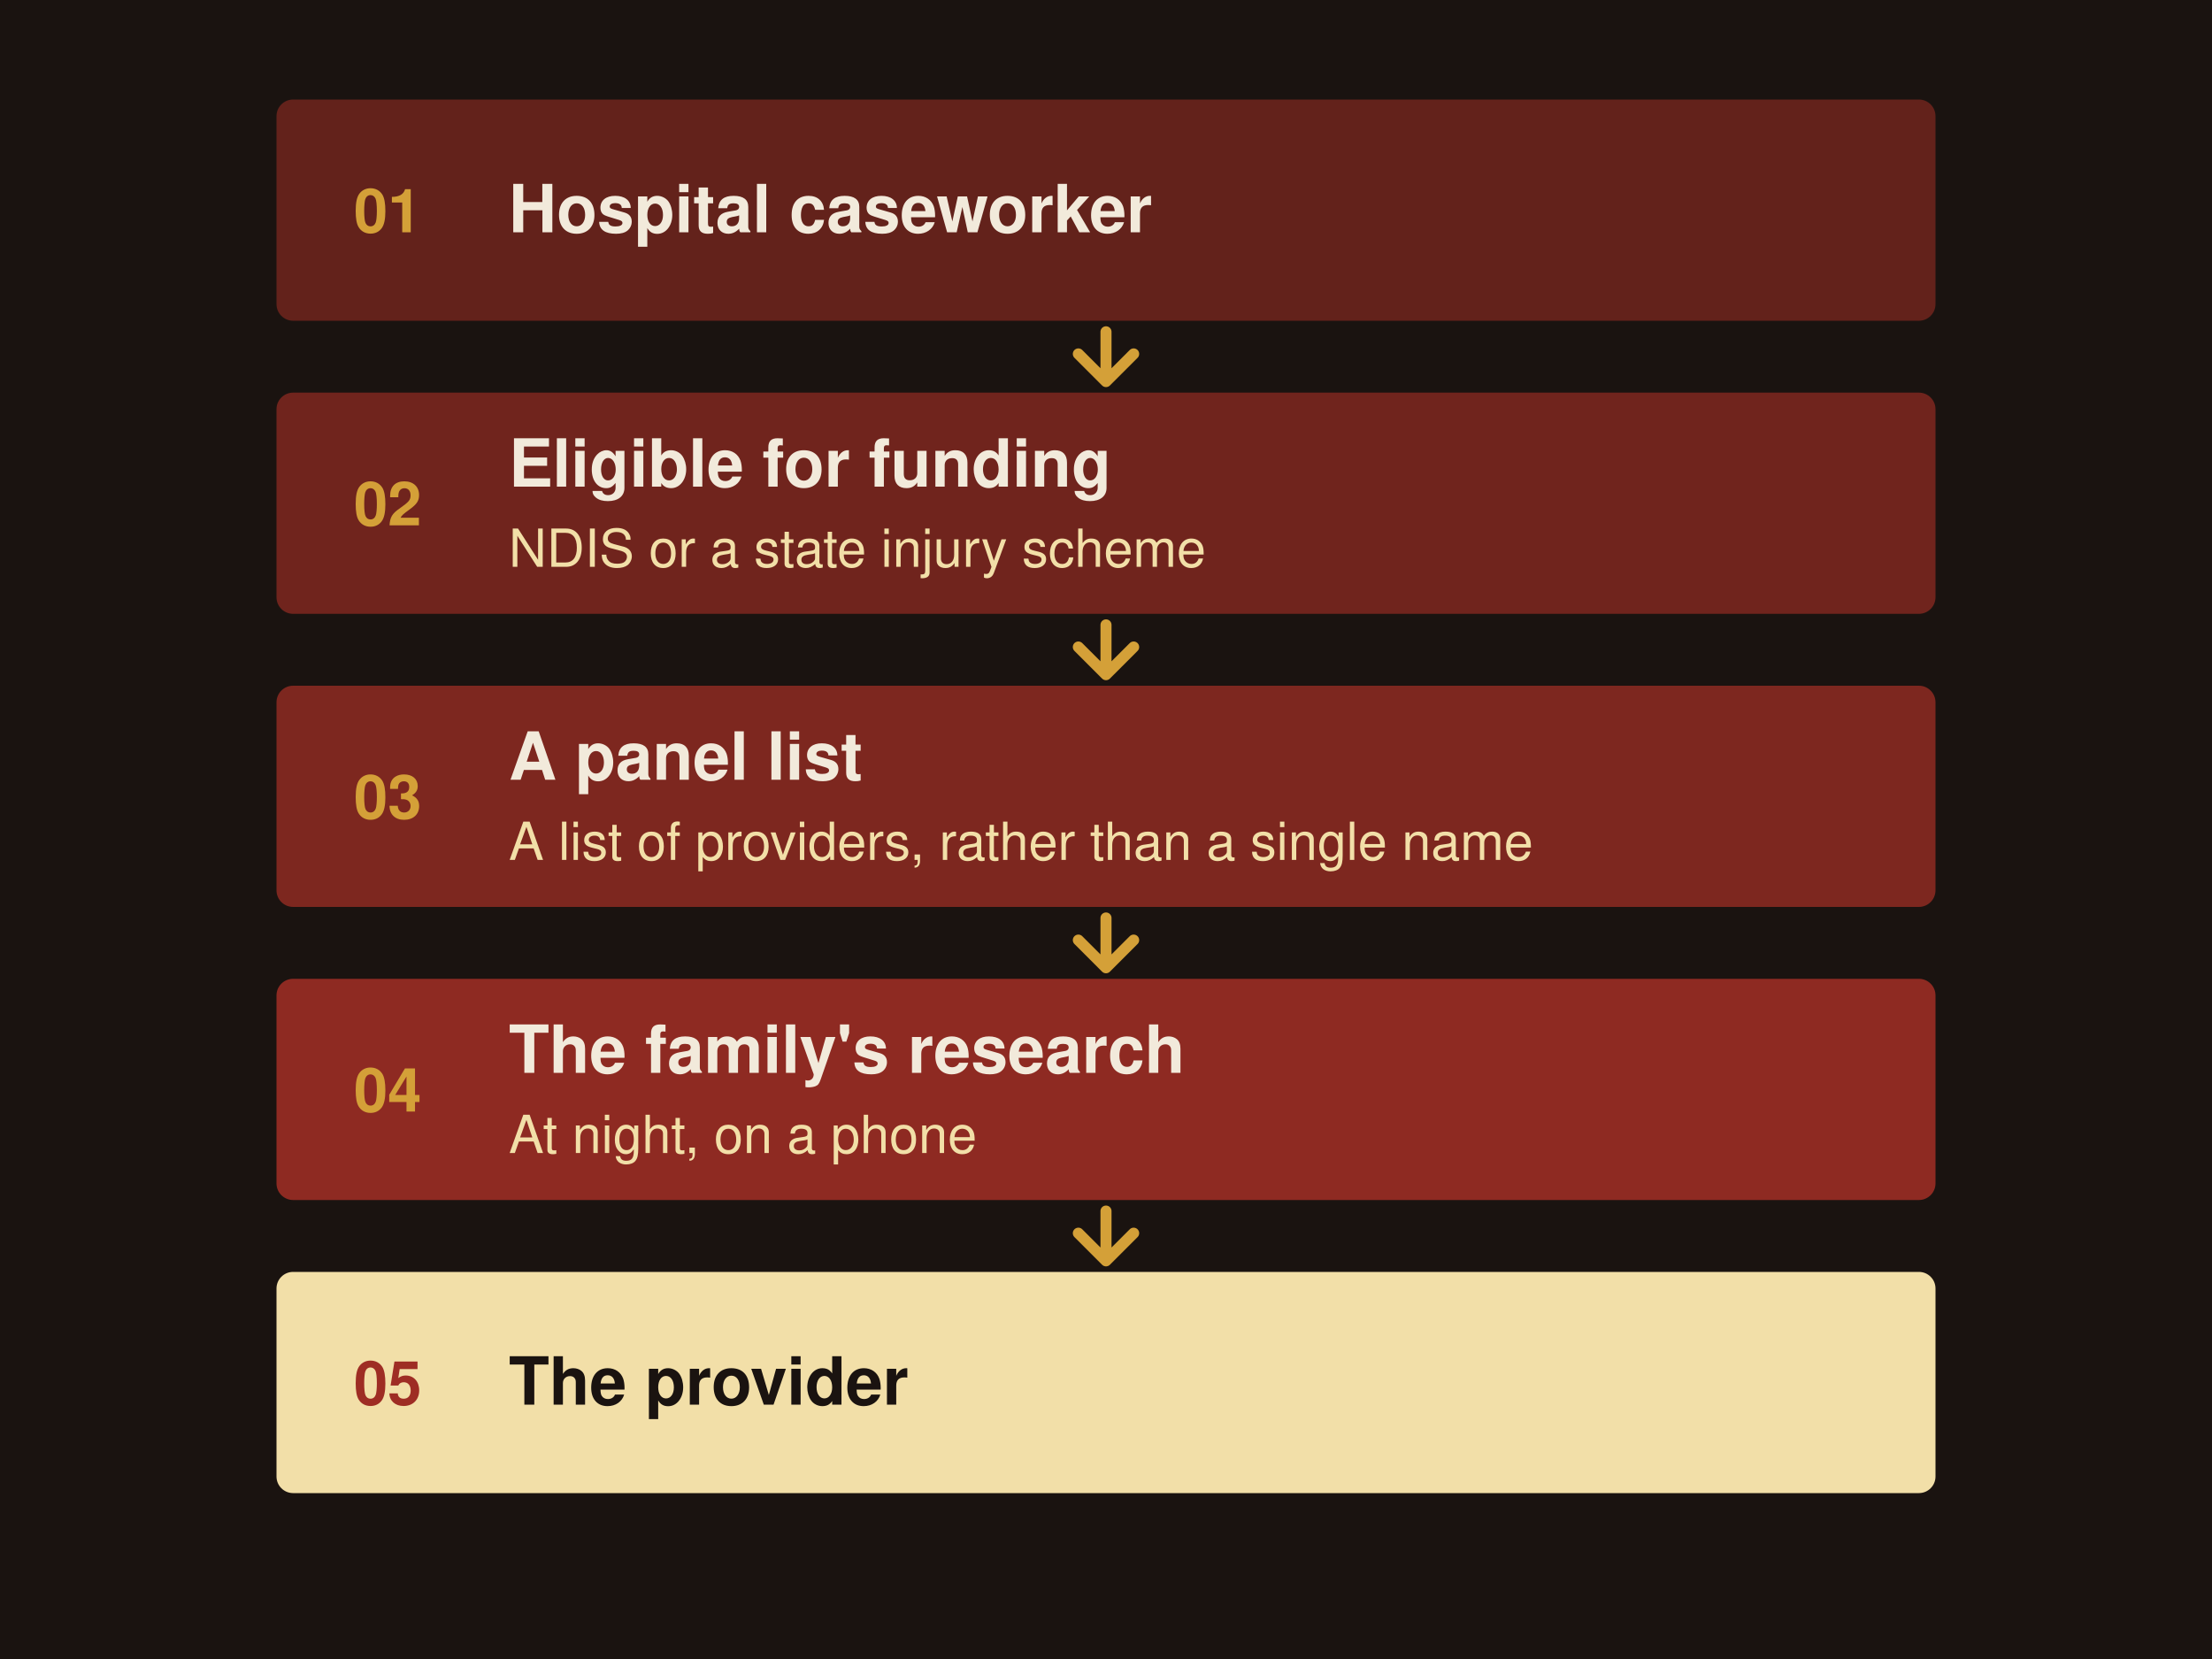
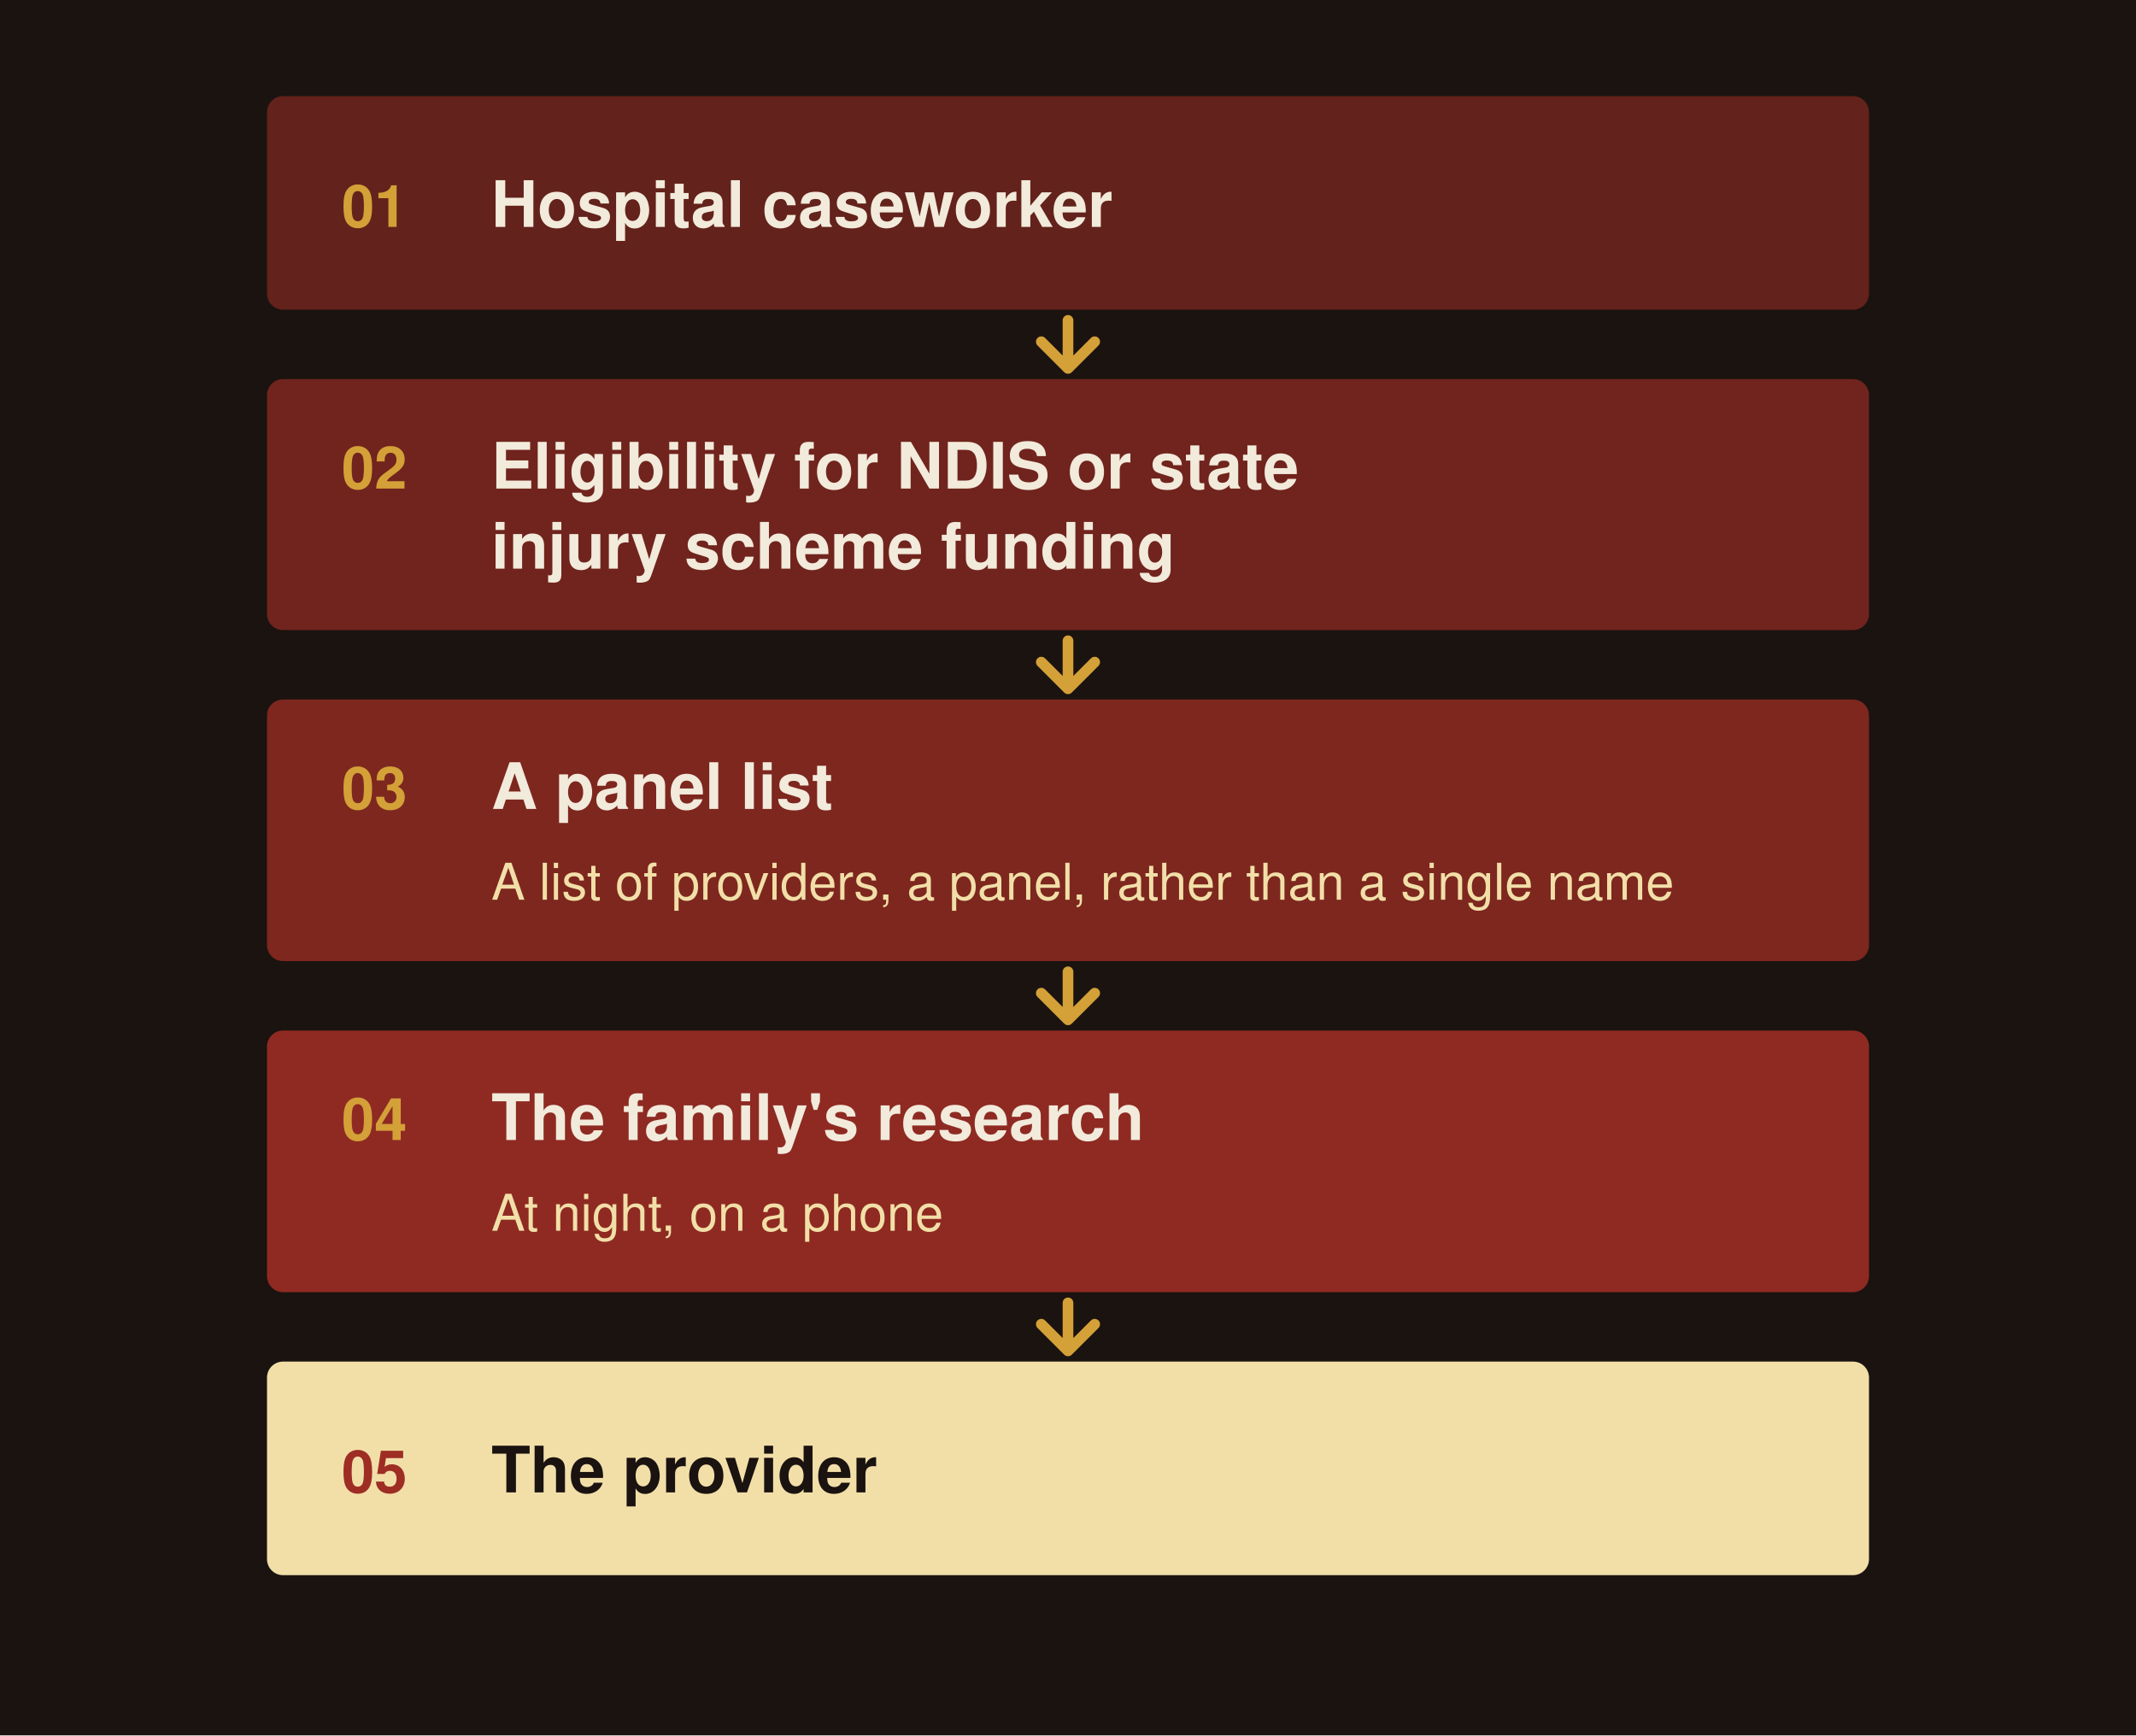
- <svg xmlns="http://www.w3.org/2000/svg" viewBox="0 0 800 600" role="img" aria-label="">
-   <rect width="800" height="600" fill="#1A1310" />
+ <svg xmlns="http://www.w3.org/2000/svg" viewBox="0 0 800 650" role="img" aria-label="">
+   <rect width="800" height="650" fill="#1A1310" />
  <g fill="#9E2D24">
    <rect x="100" y="36" width="600" height="80" rx="6" opacity="0.55" />
-     <rect x="100" y="142" width="600" height="80" rx="6" opacity="0.65" />
-     <rect x="100" y="248" width="600" height="80" rx="6" opacity="0.75" />
-     <rect x="100" y="354" width="600" height="80" rx="6" opacity="0.88" />
+     <rect x="100" y="142" width="600" height="94" rx="6" opacity="0.65" />
+     <rect x="100" y="262" width="600" height="98" rx="6" opacity="0.75" />
+     <rect x="100" y="386" width="600" height="98" rx="6" opacity="0.88" />
  </g>
-   <rect x="100" y="460" width="600" height="80" rx="6" fill="#F2DFA8" />
+   <rect x="100" y="510" width="600" height="80" rx="6" fill="#F2DFA8" />
  <g stroke="#D4A038" stroke-width="4" stroke-linecap="round" stroke-linejoin="round" fill="none">
    <path d="M400 120 L400 138 M390 128 L400 138 L410 128" />
-     <path d="M400 226 L400 244 M390 234 L400 244 L410 234" />
-     <path d="M400 332 L400 350 M390 340 L400 350 L410 340" />
-     <path d="M400 438 L400 456 M390 446 L400 456 L410 446" />
+     <path d="M400 240 L400 258 M390 248 L400 258 L410 248" />
+     <path d="M400 364 L400 382 M390 372 L400 382 L410 372" />
+     <path d="M400 488 L400 506 M390 496 L400 506 L410 496" />
  </g>
  <g font-family="Helvetica, Arial, sans-serif">
    <g fill="#D4A038" font-size="22" font-weight="700">
-       <text x="128" y="84">01</text>
-       <text x="128" y="190">02</text>
-       <text x="128" y="296">03</text>
-       <text x="128" y="402">04</text>
-       <text x="128" y="508" fill="#9E2D24">05</text>
+       <text x="128" y="85">01</text>
+       <text x="128" y="183">02</text>
+       <text x="128" y="303">03</text>
+       <text x="128" y="427">04</text>
+       <text x="128" y="559" fill="#9E2D24">05</text>
    </g>
    <g fill="#F2EADB" font-size="24" font-weight="700">
-       <text x="184" y="84">Hospital caseworker</text>
-       <text x="184" y="176">Eligible for funding</text>
-       <text x="184" y="282">A panel list</text>
-       <text x="184" y="388">The family's research</text>
-       <text x="184" y="508" fill="#1A1310">The provider</text>
+       <text x="184" y="85">Hospital caseworker</text>
+       <text x="184" y="183">Eligibility for NDIS or state</text>
+       <text x="184" y="213">injury scheme funding</text>
+       <text x="184" y="303">A panel list</text>
+       <text x="184" y="427">The family's research</text>
+       <text x="184" y="559" fill="#1A1310">The provider</text>
    </g>
    <g fill="#F2DFA8" font-size="19">
-       <text x="184" y="205">NDIS or a state injury scheme</text>
-       <text x="184" y="311">A list of providers, rather than a single name</text>
-       <text x="184" y="417">At night, on a phone</text>
+       <text x="184" y="337">A list of providers, a panel, rather than a single name</text>
+       <text x="184" y="461">At night, on a phone</text>
    </g>
  </g>
</svg>
